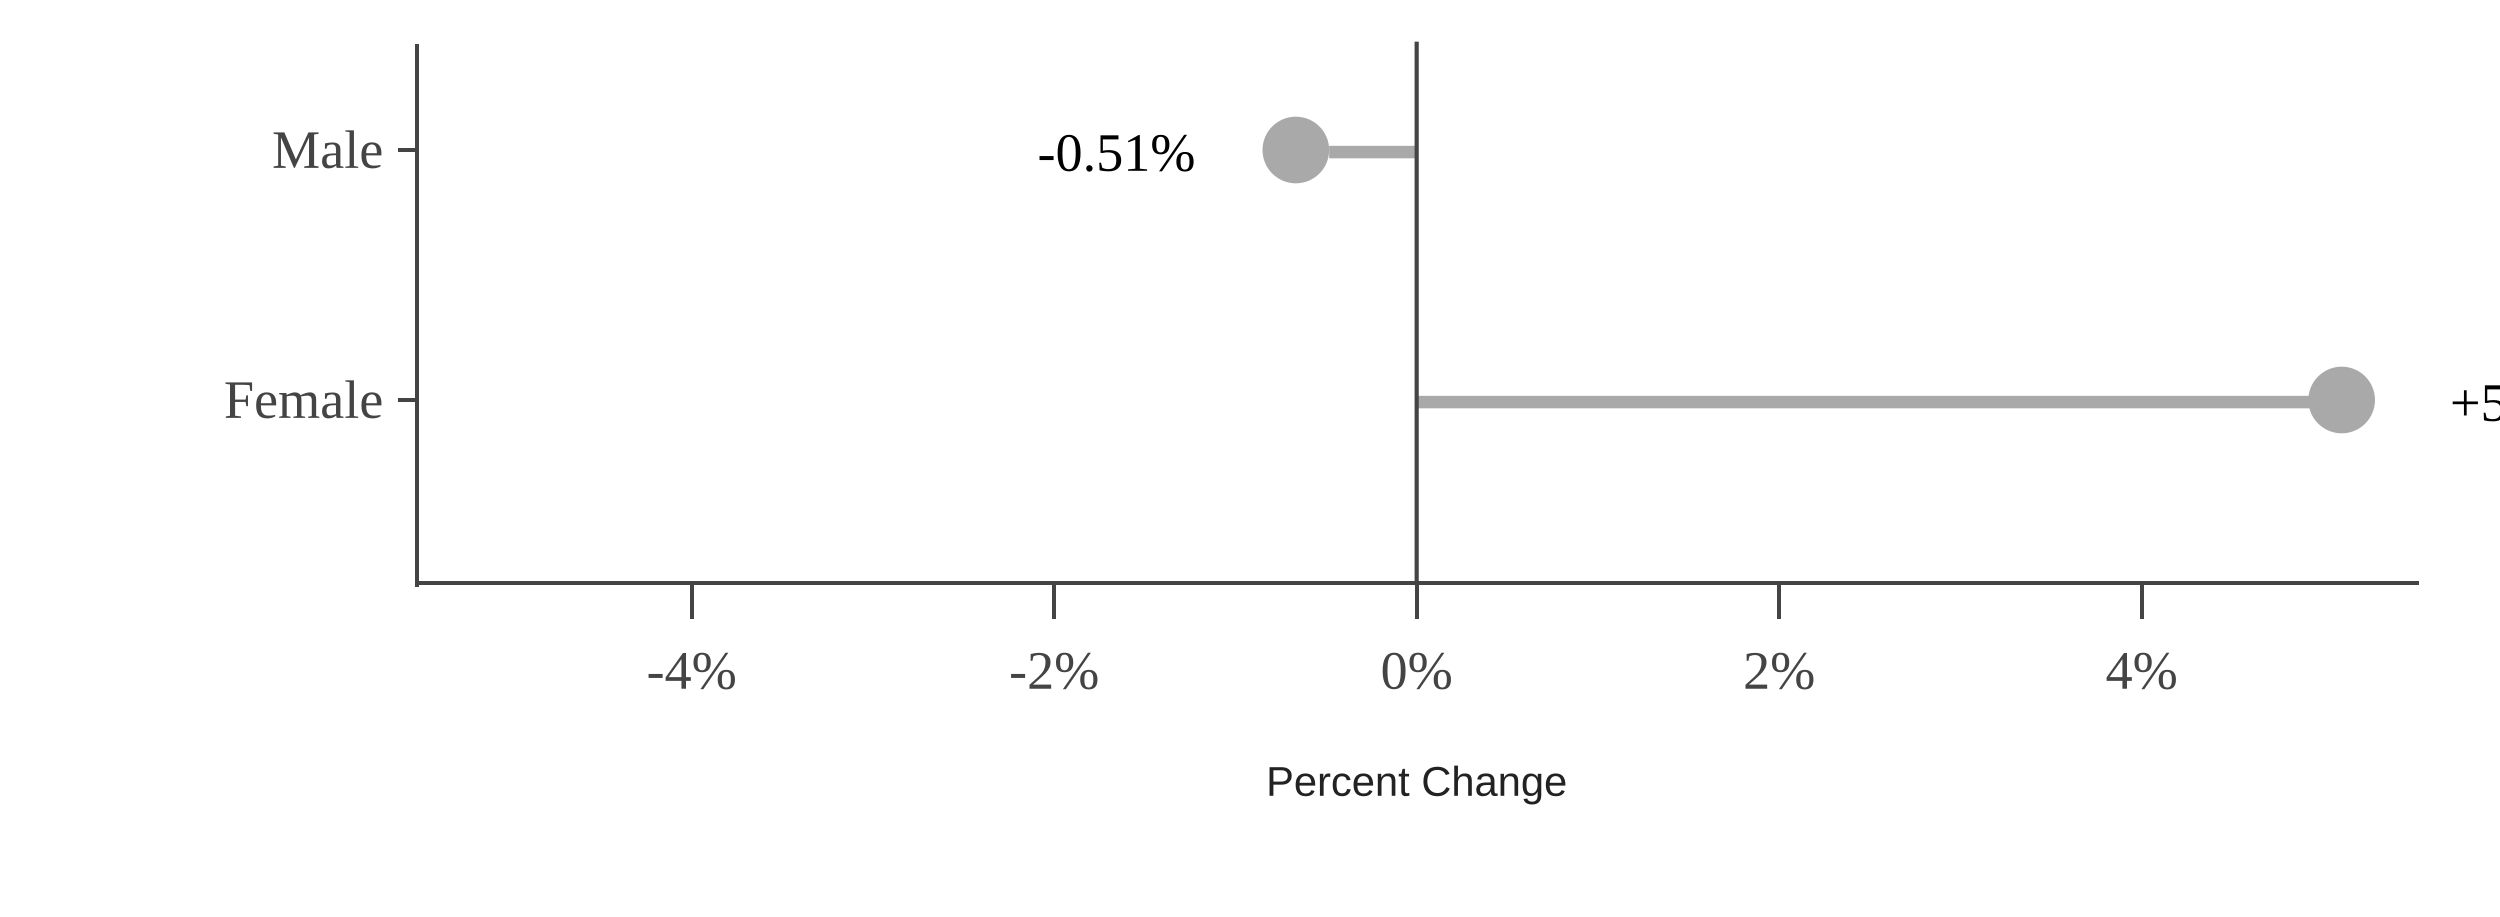
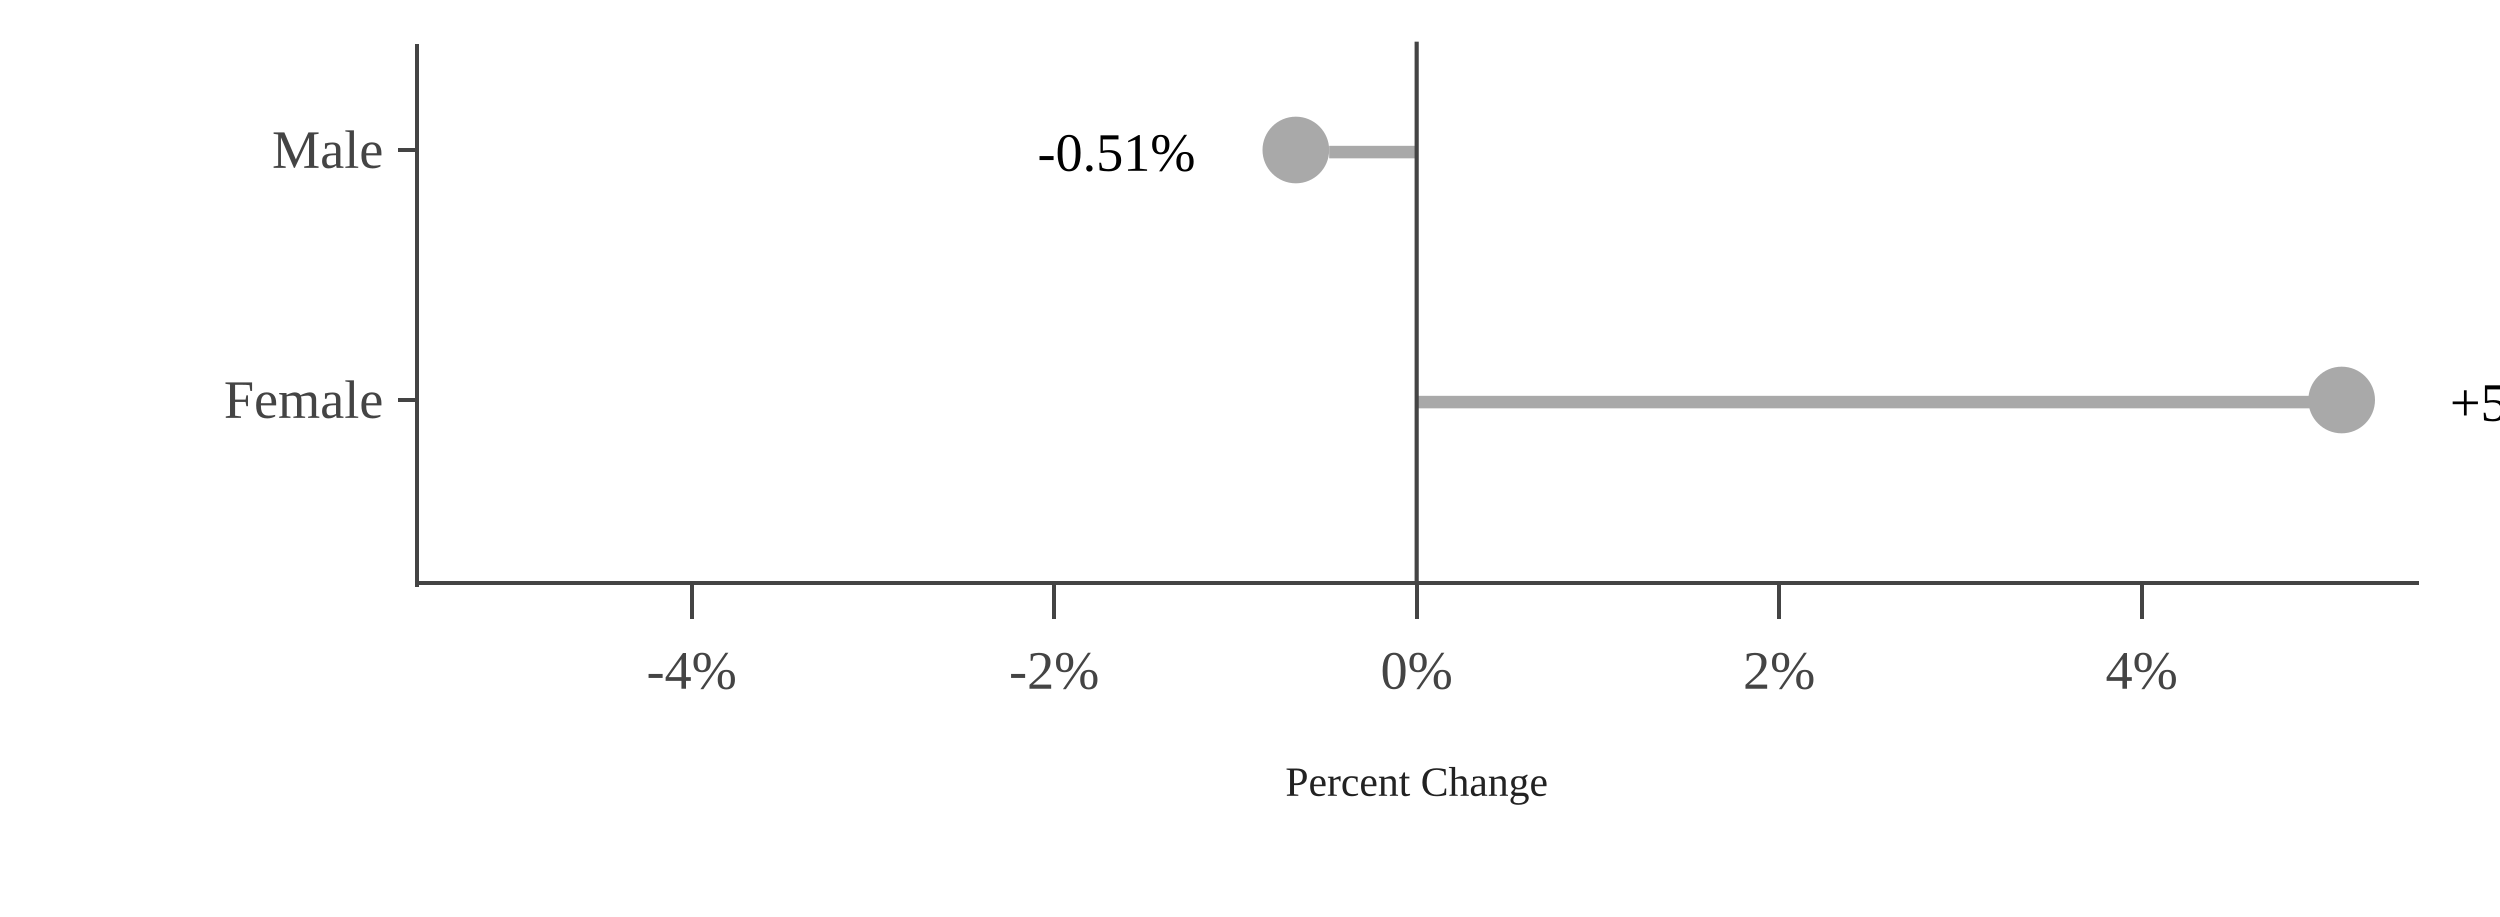
<svg viewBox="0 0 600 220">
  <g class="visx-group" transform="translate(100, 10)">
    <g class="visx-group" transform="translate(0, 0)">
      <g class="visx-group chart-data" transform="translate(0, 25)">
        <rect class="visx-bar" x="219" y="0" width="21" height="3" fill="#A9A9A9" />
        <circle class="visx-circle" r="8" cx="211" cy="1" fill="#A9A9A9" />
        <text x="149" y="6" fill="#000000" style="font-size: 13px;">-0.51%</text>
        <rect class="visx-bar" x="240" y="60" width="224" height="3" fill="#A9A9A9" />
        <circle class="visx-circle" r="8" cx="462" cy="61" fill="#A9A9A9" />
        <text x="488" y="66" fill="#000000" style="font-size: 13px;">+5.52%</text>
      </g>
    </g>
    <g class="visx-group visx-axis visx-axis-left" transform="translate(0, 0)">
      <g class="visx-group visx-axis-tick" transform="translate(0, 0)">
        <line class="visx-line" x1="0" y1="26" x2="-4" y2="26" fill="transparent" shape-rendering="crispEdges" stroke="#444" stroke-width="1" stroke-linecap="square" />
        <svg x="0" y="0.33em" font-size="13" style="overflow: visible;">
          <text transform="" x="-8" y="26" fill="#444" font-size="13" text-anchor="end">
            <tspan x="-8" dy="0em">Male</tspan>
          </text>
        </svg>
      </g>
      <g class="visx-group visx-axis-tick" transform="translate(0, 0)">
        <line class="visx-line" x1="0" y1="86" x2="-4" y2="86" fill="transparent" shape-rendering="crispEdges" stroke="#444" stroke-width="1" stroke-linecap="square" />
        <svg x="0" y="0.33em" font-size="13" style="overflow: visible;">
          <text transform="" x="-8" y="86" fill="#444" font-size="13" text-anchor="end">
            <tspan x="-8" dy="0em">Female</tspan>
          </text>
        </svg>
      </g>
      <line class="visx-line visx-axis-line" x1="0" y1="0.5" x2="0" y2="131" fill="transparent" shape-rendering="crispEdges" stroke="#444" stroke-width="1" />
    </g>
    <g class="visx-group visx-axis visx-axis-bottom" transform="translate(0, 130)">
      <g class="visx-group visx-axis-tick" transform="translate(0, 0)">
        <line class="visx-line" x1="66" y1="0" x2="66" y2="8" fill="transparent" shape-rendering="crispEdges" stroke="#444" stroke-width="1" stroke-linecap="square" />
        <svg x="0" y="0.33em" font-size="13" style="overflow: visible;">
          <text transform="" x="66" y="21" fill="#444" font-size="13" text-anchor="middle">
            <tspan x="66" dy="0em">-4%</tspan>
          </text>
        </svg>
      </g>
      <g class="visx-group visx-axis-tick" transform="translate(0, 0)">
        <line class="visx-line" x1="153" y1="0" x2="153" y2="8" fill="transparent" shape-rendering="crispEdges" stroke="#444" stroke-width="1" stroke-linecap="square" />
        <svg x="0" y="0.33em" font-size="13" style="overflow: visible;">
          <text transform="" x="153" y="21" fill="#444" font-size="13" text-anchor="middle">
            <tspan x="153" dy="0em">-2%</tspan>
          </text>
        </svg>
      </g>
      <g class="visx-group visx-axis-tick" transform="translate(0, 0)">
        <line class="visx-line" x1="240" y1="0" x2="240" y2="8" fill="transparent" shape-rendering="crispEdges" stroke="#444" stroke-width="1" stroke-linecap="square" />
        <svg x="0" y="0.33em" font-size="13" style="overflow: visible;">
          <text transform="" x="240" y="21" fill="#444" font-size="13" text-anchor="middle">
            <tspan x="240" dy="0em">0%</tspan>
          </text>
        </svg>
      </g>
      <g class="visx-group visx-axis-tick" transform="translate(0, 0)">
        <line class="visx-line" x1="327" y1="0" x2="327" y2="8" fill="transparent" shape-rendering="crispEdges" stroke="#444" stroke-width="1" stroke-linecap="square" />
        <svg x="0" y="0.33em" font-size="13" style="overflow: visible;">
          <text transform="" x="327" y="21" fill="#444" font-size="13" text-anchor="middle">
            <tspan x="327" dy="0em">2%</tspan>
          </text>
        </svg>
      </g>
      <g class="visx-group visx-axis-tick" transform="translate(0, 0)">
        <line class="visx-line" x1="414" y1="0" x2="414" y2="8" fill="transparent" shape-rendering="crispEdges" stroke="#444" stroke-width="1" stroke-linecap="square" />
        <svg x="0" y="0.33em" font-size="13" style="overflow: visible;">
          <text transform="" x="414" y="21" fill="#444" font-size="13" text-anchor="middle">
            <tspan x="414" dy="0em">4%</tspan>
          </text>
        </svg>
      </g>
      <line class="visx-line visx-axis-line" x1="0.5" y1="0" x2="480.5" y2="0" fill="transparent" shape-rendering="crispEdges" stroke="#444" stroke-width="1" />
      <svg x="0" y="0" font-size="10" style="overflow: visible;">
-         <text class="visx-axis-label bar-chart-xaxis-label" x="240" y="51" font-family="Arial" font-size="10" fill="#222" text-anchor="middle">
+         <text class="visx-axis-label bar-chart-xaxis-label" x="240" y="51" font-size="10" fill="#222" text-anchor="middle">
          <tspan x="240" dy="0em">Percent Change</tspan>
        </text>
      </svg>
    </g>
  </g>
  <line x1="340" x2="340" y1="140" y2="10" stroke="#444" />
</svg>
